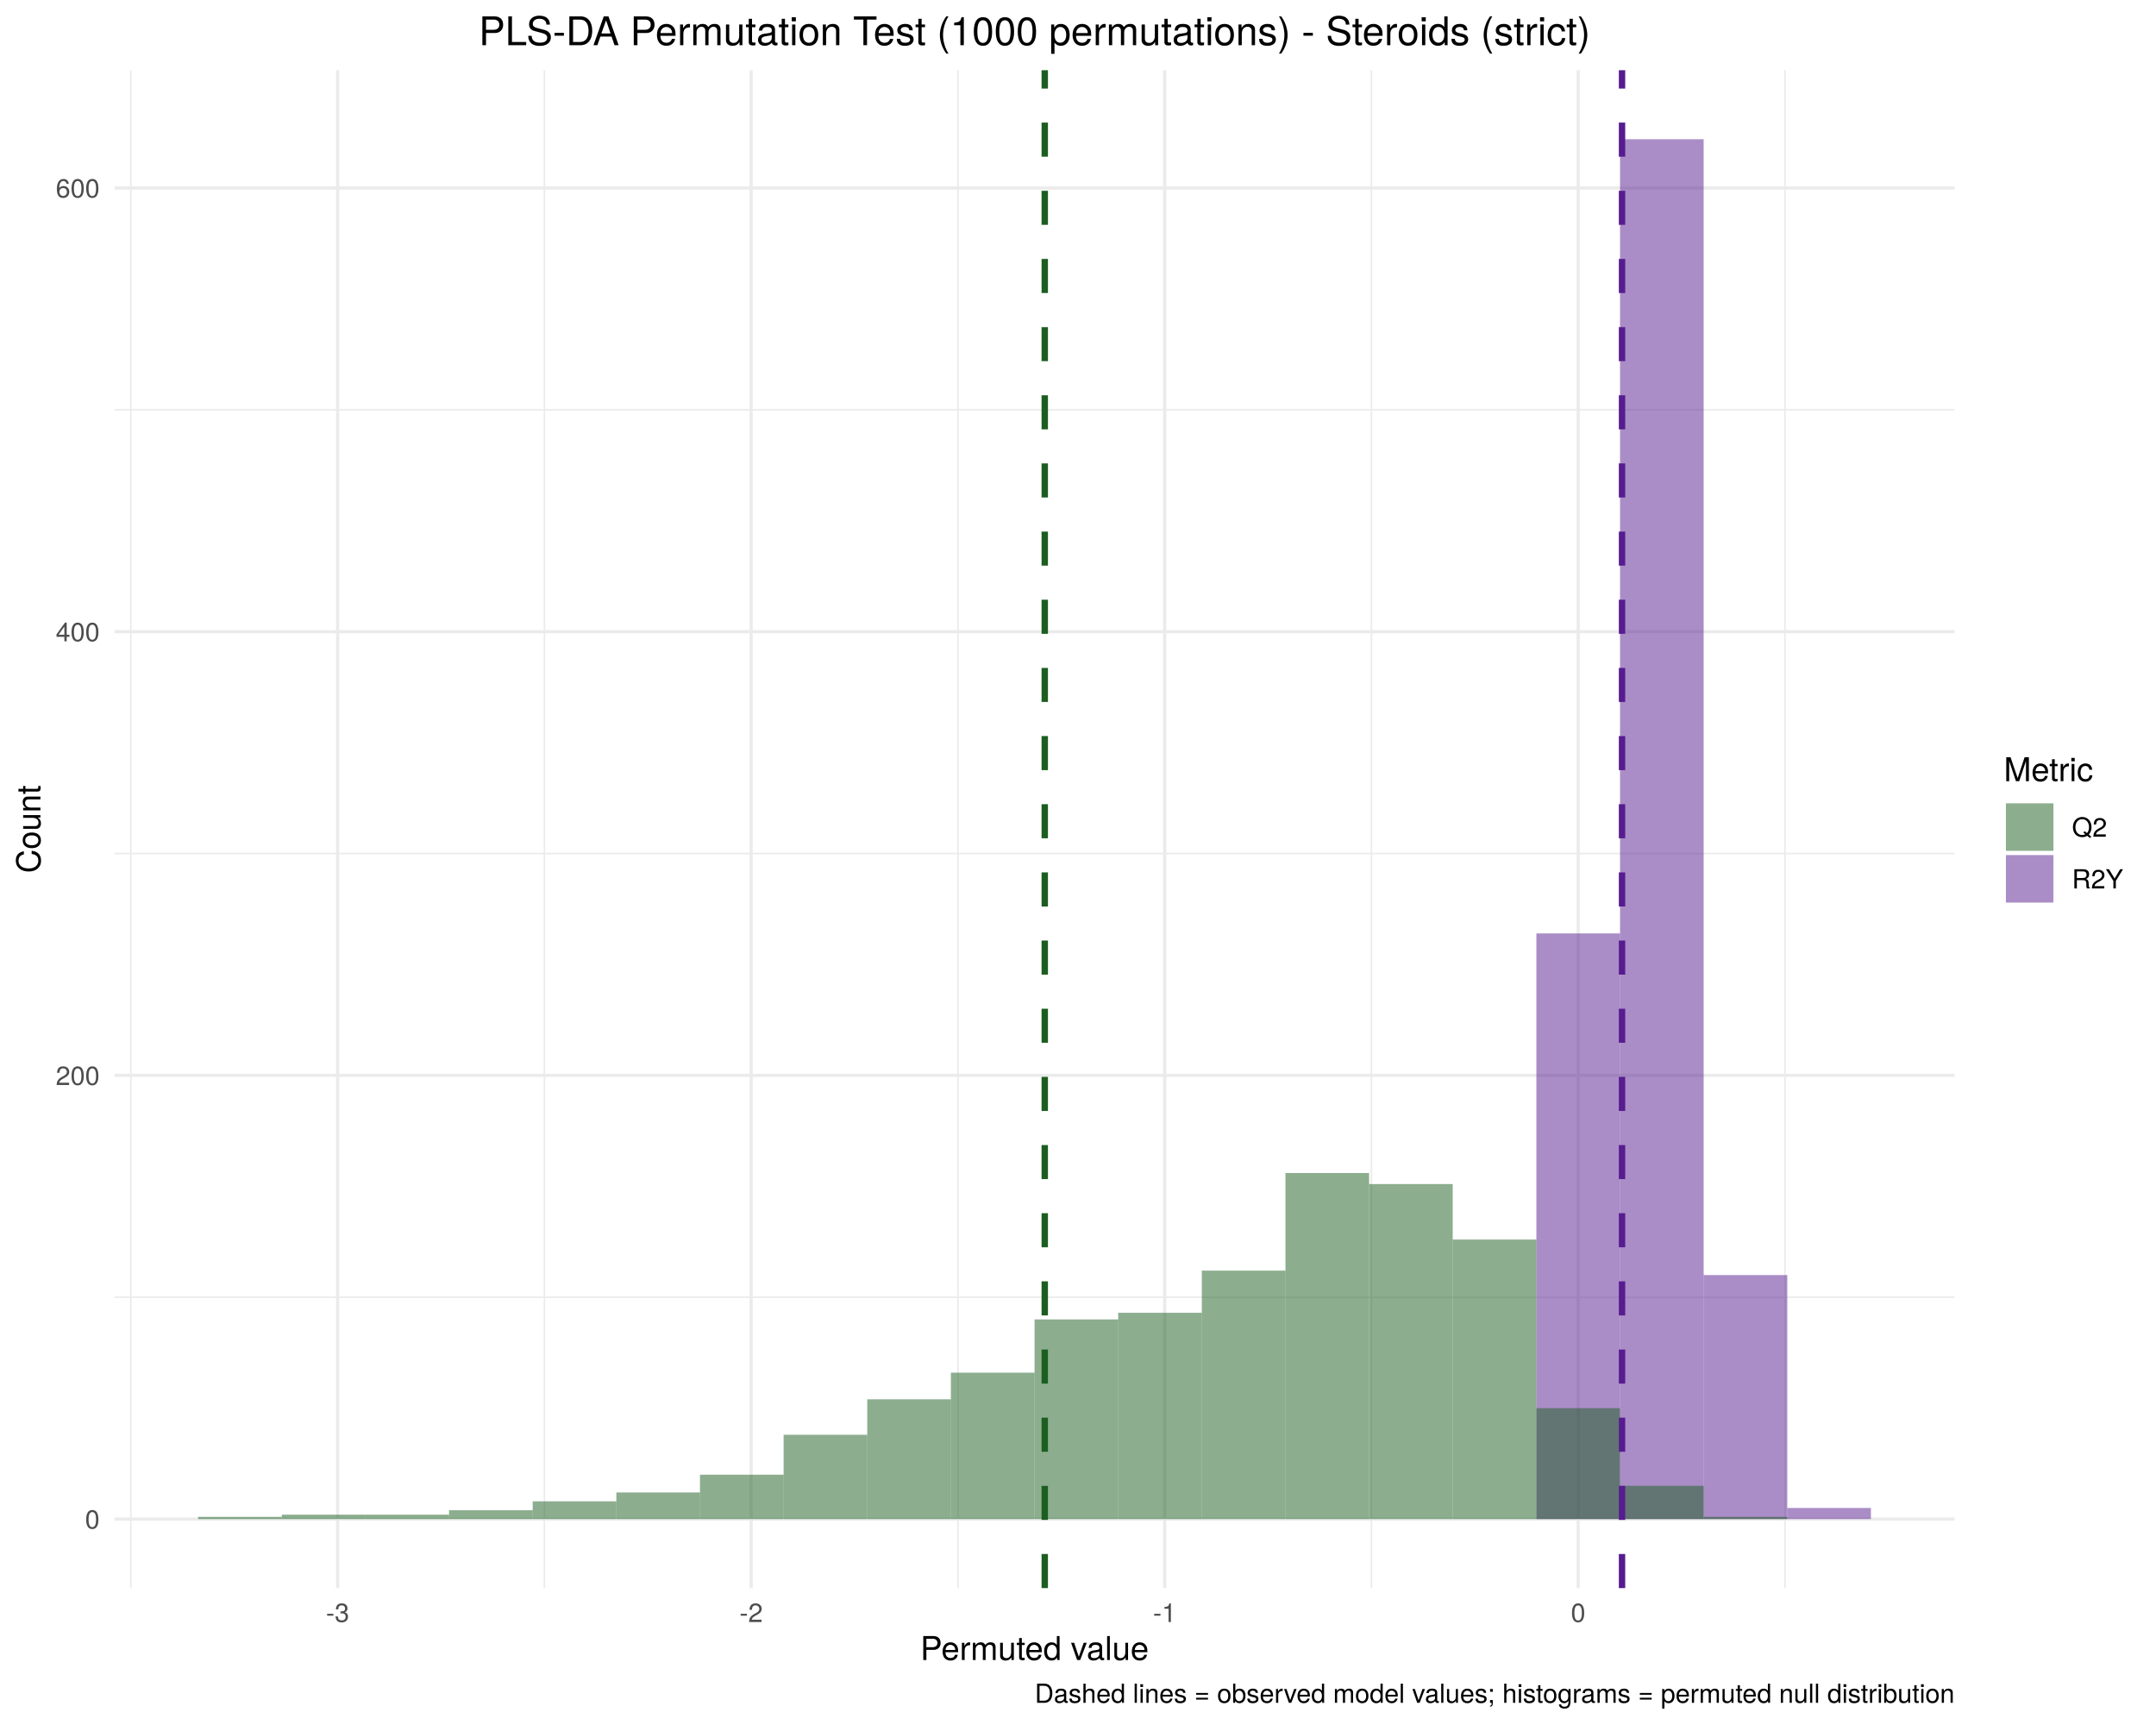
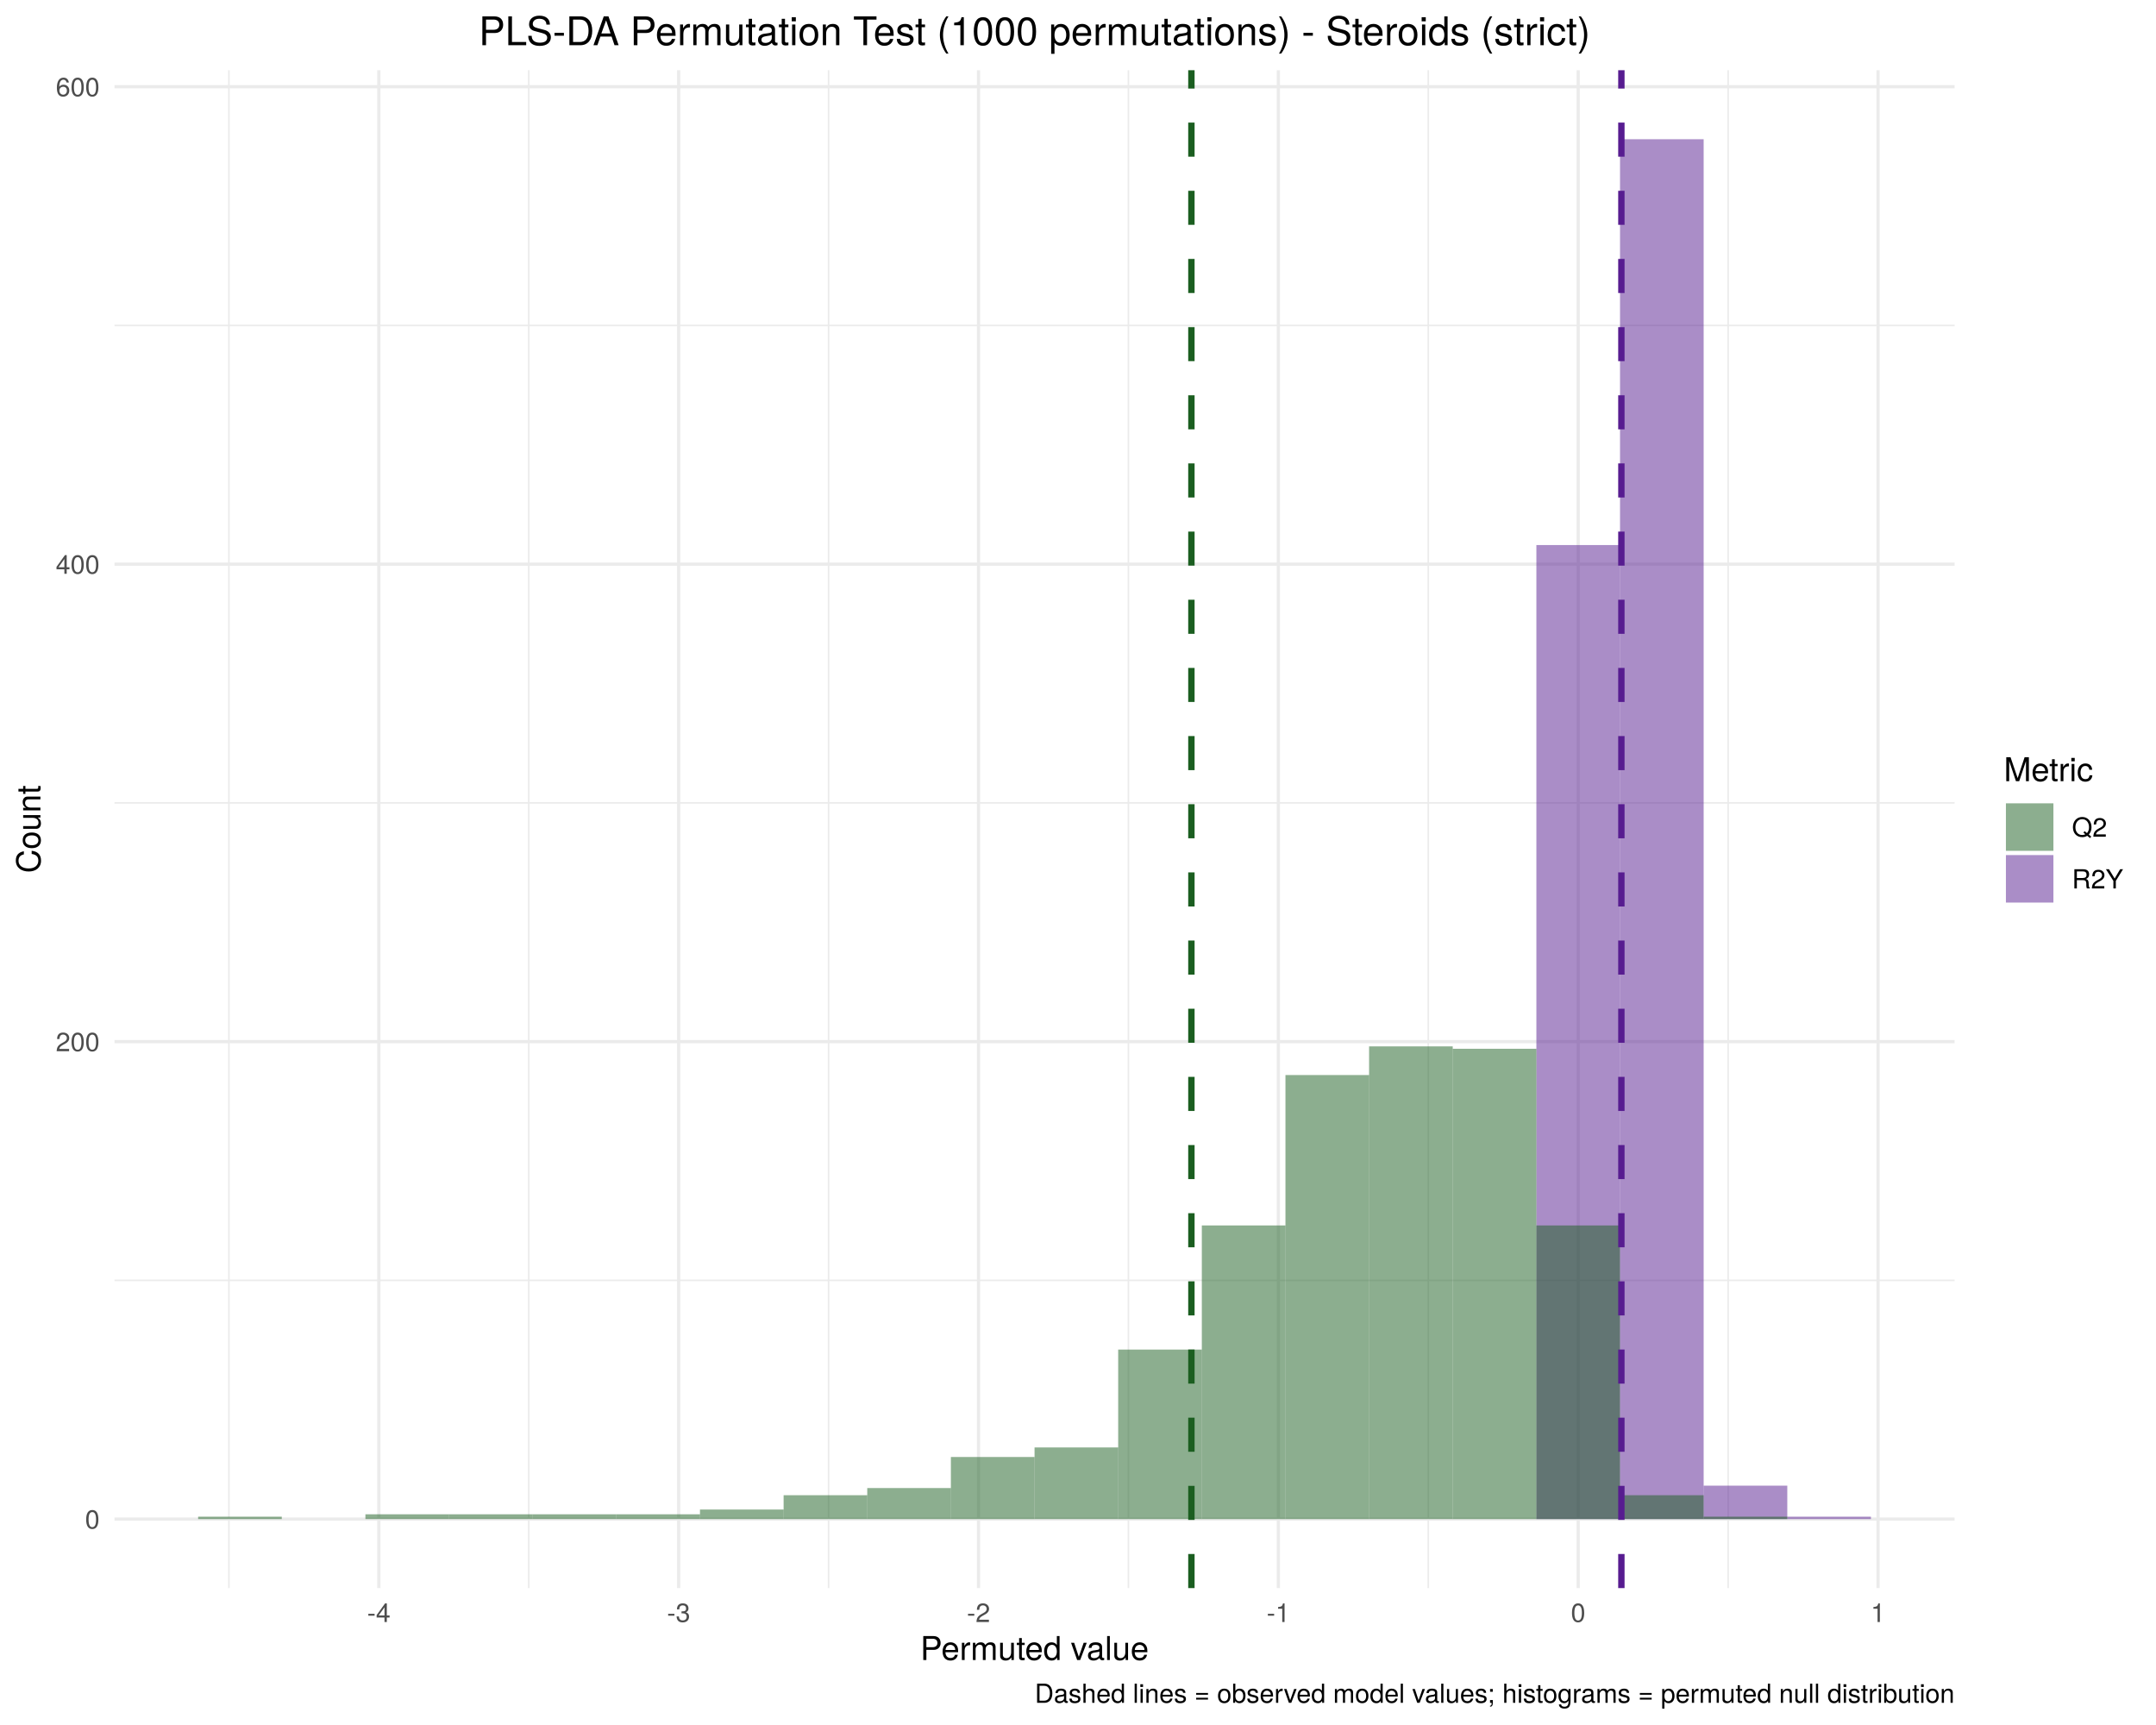
<svg xmlns="http://www.w3.org/2000/svg" class="svglite" width="720.00pt" height="576.00pt" viewBox="0 0 720.00 576.00">
  <defs>
    <style type="text/css">
    .svglite line, .svglite polyline, .svglite polygon, .svglite path, .svglite rect, .svglite circle {
      fill: none;
      stroke: #000000;
      stroke-linecap: round;
      stroke-linejoin: round;
      stroke-miterlimit: 10.00;
    }
    .svglite text {
      white-space: pre;
    }
  </style>
  </defs>
  <rect width="100%" height="100%" style="stroke: none; fill: none;" />
  <defs>
    <clipPath id="cpMC4wMHw3MjAuMDB8MC4wMHw1NzYuMDA=">
      <rect x="0.00" y="0.00" width="720.00" height="576.00" />
    </clipPath>
  </defs>
  <g clip-path="url(#cpMC4wMHw3MjAuMDB8MC4wMHw1NzYuMDA=)">
</g>
  <defs>
    <clipPath id="cpMzguMjR8NjUyLjc0fDIzLjQ1fDUzMC4yOA==">
      <rect x="38.24" y="23.45" width="614.50" height="506.83" />
    </clipPath>
  </defs>
  <g clip-path="url(#cpMzguMjR8NjUyLjc0fDIzLjQ1fDUzMC4yOA==)">
-     <polyline points="38.24,433.16 652.74,433.16 " style="stroke-width: 0.53; stroke: #EBEBEB; stroke-linecap: butt;" />
-     <polyline points="38.24,285.01 652.74,285.01 " style="stroke-width: 0.53; stroke: #EBEBEB; stroke-linecap: butt;" />
-     <polyline points="38.24,136.86 652.74,136.86 " style="stroke-width: 0.53; stroke: #EBEBEB; stroke-linecap: butt;" />
-     <polyline points="43.70,530.28 43.70,23.45 " style="stroke-width: 0.53; stroke: #EBEBEB; stroke-linecap: butt;" />
-     <polyline points="181.80,530.28 181.80,23.45 " style="stroke-width: 0.53; stroke: #EBEBEB; stroke-linecap: butt;" />
-     <polyline points="319.90,530.28 319.90,23.45 " style="stroke-width: 0.53; stroke: #EBEBEB; stroke-linecap: butt;" />
-     <polyline points="457.99,530.28 457.99,23.45 " style="stroke-width: 0.53; stroke: #EBEBEB; stroke-linecap: butt;" />
-     <polyline points="596.09,530.28 596.09,23.45 " style="stroke-width: 0.53; stroke: #EBEBEB; stroke-linecap: butt;" />
+     <polyline points="38.24,427.52 652.74,427.52 " style="stroke-width: 0.53; stroke: #EBEBEB; stroke-linecap: butt;" />
+     <polyline points="38.24,268.09 652.74,268.09 " style="stroke-width: 0.53; stroke: #EBEBEB; stroke-linecap: butt;" />
+     <polyline points="38.24,108.67 652.74,108.67 " style="stroke-width: 0.53; stroke: #EBEBEB; stroke-linecap: butt;" />
+     <polyline points="76.44,530.28 76.44,23.45 " style="stroke-width: 0.53; stroke: #EBEBEB; stroke-linecap: butt;" />
+     <polyline points="176.58,530.28 176.58,23.45 " style="stroke-width: 0.53; stroke: #EBEBEB; stroke-linecap: butt;" />
+     <polyline points="276.71,530.28 276.71,23.45 " style="stroke-width: 0.53; stroke: #EBEBEB; stroke-linecap: butt;" />
+     <polyline points="376.84,530.28 376.84,23.45 " style="stroke-width: 0.53; stroke: #EBEBEB; stroke-linecap: butt;" />
+     <polyline points="476.98,530.28 476.98,23.45 " style="stroke-width: 0.53; stroke: #EBEBEB; stroke-linecap: butt;" />
+     <polyline points="577.11,530.28 577.11,23.45 " style="stroke-width: 0.53; stroke: #EBEBEB; stroke-linecap: butt;" />
    <polyline points="38.24,507.24 652.74,507.24 " style="stroke-width: 1.07; stroke: #EBEBEB; stroke-linecap: butt;" />
-     <polyline points="38.24,359.09 652.74,359.09 " style="stroke-width: 1.07; stroke: #EBEBEB; stroke-linecap: butt;" />
-     <polyline points="38.24,210.94 652.74,210.94 " style="stroke-width: 1.07; stroke: #EBEBEB; stroke-linecap: butt;" />
-     <polyline points="38.24,62.79 652.74,62.79 " style="stroke-width: 1.07; stroke: #EBEBEB; stroke-linecap: butt;" />
-     <polyline points="112.75,530.28 112.75,23.45 " style="stroke-width: 1.07; stroke: #EBEBEB; stroke-linecap: butt;" />
-     <polyline points="250.85,530.28 250.85,23.45 " style="stroke-width: 1.07; stroke: #EBEBEB; stroke-linecap: butt;" />
-     <polyline points="388.95,530.28 388.95,23.45 " style="stroke-width: 1.07; stroke: #EBEBEB; stroke-linecap: butt;" />
+     <polyline points="38.24,347.81 652.74,347.81 " style="stroke-width: 1.07; stroke: #EBEBEB; stroke-linecap: butt;" />
+     <polyline points="38.24,188.38 652.74,188.38 " style="stroke-width: 1.07; stroke: #EBEBEB; stroke-linecap: butt;" />
+     <polyline points="38.24,28.95 652.74,28.95 " style="stroke-width: 1.07; stroke: #EBEBEB; stroke-linecap: butt;" />
+     <polyline points="126.51,530.28 126.51,23.45 " style="stroke-width: 1.07; stroke: #EBEBEB; stroke-linecap: butt;" />
+     <polyline points="226.64,530.28 226.64,23.45 " style="stroke-width: 1.07; stroke: #EBEBEB; stroke-linecap: butt;" />
+     <polyline points="326.78,530.28 326.78,23.45 " style="stroke-width: 1.07; stroke: #EBEBEB; stroke-linecap: butt;" />
+     <polyline points="426.91,530.28 426.91,23.45 " style="stroke-width: 1.07; stroke: #EBEBEB; stroke-linecap: butt;" />
    <polyline points="527.04,530.28 527.04,23.45 " style="stroke-width: 1.07; stroke: #EBEBEB; stroke-linecap: butt;" />
+     <polyline points="627.18,530.28 627.18,23.45 " style="stroke-width: 1.07; stroke: #EBEBEB; stroke-linecap: butt;" />
    <rect x="66.17" y="507.24" width="27.93" height="0.00" style="stroke-width: 1.07; stroke: none; stroke-linecap: butt; stroke-linejoin: miter; fill: #571C90; fill-opacity: 0.50;" />
    <rect x="94.10" y="507.24" width="27.93" height="0.00" style="stroke-width: 1.07; stroke: none; stroke-linecap: butt; stroke-linejoin: miter; fill: #571C90; fill-opacity: 0.50;" />
    <rect x="122.03" y="507.24" width="27.93" height="0.00" style="stroke-width: 1.07; stroke: none; stroke-linecap: butt; stroke-linejoin: miter; fill: #571C90; fill-opacity: 0.50;" />
    <rect x="149.96" y="507.24" width="27.93" height="0.00" style="stroke-width: 1.07; stroke: none; stroke-linecap: butt; stroke-linejoin: miter; fill: #571C90; fill-opacity: 0.50;" />
    <rect x="177.89" y="507.24" width="27.93" height="0.00" style="stroke-width: 1.07; stroke: none; stroke-linecap: butt; stroke-linejoin: miter; fill: #571C90; fill-opacity: 0.50;" />
    <rect x="205.83" y="507.24" width="27.93" height="0.00" style="stroke-width: 1.07; stroke: none; stroke-linecap: butt; stroke-linejoin: miter; fill: #571C90; fill-opacity: 0.50;" />
    <rect x="233.76" y="507.24" width="27.93" height="0.00" style="stroke-width: 1.07; stroke: none; stroke-linecap: butt; stroke-linejoin: miter; fill: #571C90; fill-opacity: 0.50;" />
    <rect x="261.69" y="507.24" width="27.93" height="0.00" style="stroke-width: 1.07; stroke: none; stroke-linecap: butt; stroke-linejoin: miter; fill: #571C90; fill-opacity: 0.50;" />
    <rect x="289.62" y="507.24" width="27.93" height="0.00" style="stroke-width: 1.07; stroke: none; stroke-linecap: butt; stroke-linejoin: miter; fill: #571C90; fill-opacity: 0.50;" />
    <rect x="317.55" y="507.24" width="27.93" height="0.00" style="stroke-width: 1.07; stroke: none; stroke-linecap: butt; stroke-linejoin: miter; fill: #571C90; fill-opacity: 0.50;" />
    <rect x="345.49" y="507.24" width="27.93" height="0.00" style="stroke-width: 1.07; stroke: none; stroke-linecap: butt; stroke-linejoin: miter; fill: #571C90; fill-opacity: 0.50;" />
    <rect x="373.42" y="507.24" width="27.93" height="0.00" style="stroke-width: 1.07; stroke: none; stroke-linecap: butt; stroke-linejoin: miter; fill: #571C90; fill-opacity: 0.50;" />
    <rect x="401.35" y="507.24" width="27.93" height="0.00" style="stroke-width: 1.07; stroke: none; stroke-linecap: butt; stroke-linejoin: miter; fill: #571C90; fill-opacity: 0.50;" />
    <rect x="429.28" y="507.24" width="27.93" height="0.00" style="stroke-width: 1.07; stroke: none; stroke-linecap: butt; stroke-linejoin: miter; fill: #571C90; fill-opacity: 0.50;" />
    <rect x="457.21" y="507.24" width="27.93" height="0.00" style="stroke-width: 1.07; stroke: none; stroke-linecap: butt; stroke-linejoin: miter; fill: #571C90; fill-opacity: 0.50;" />
    <rect x="485.15" y="507.24" width="27.93" height="0.00" style="stroke-width: 1.07; stroke: none; stroke-linecap: butt; stroke-linejoin: miter; fill: #571C90; fill-opacity: 0.50;" />
-     <rect x="513.08" y="311.68" width="27.93" height="195.56" style="stroke-width: 1.07; stroke: none; stroke-linecap: butt; stroke-linejoin: miter; fill: #571C90; fill-opacity: 0.50;" />
+     <rect x="513.08" y="182.00" width="27.93" height="325.24" style="stroke-width: 1.07; stroke: none; stroke-linecap: butt; stroke-linejoin: miter; fill: #571C90; fill-opacity: 0.50;" />
    <rect x="541.01" y="46.49" width="27.93" height="460.75" style="stroke-width: 1.07; stroke: none; stroke-linecap: butt; stroke-linejoin: miter; fill: #571C90; fill-opacity: 0.50;" />
-     <rect x="568.94" y="425.76" width="27.93" height="81.48" style="stroke-width: 1.07; stroke: none; stroke-linecap: butt; stroke-linejoin: miter; fill: #571C90; fill-opacity: 0.50;" />
-     <rect x="596.87" y="503.53" width="27.93" height="3.70" style="stroke-width: 1.07; stroke: none; stroke-linecap: butt; stroke-linejoin: miter; fill: #571C90; fill-opacity: 0.50;" />
-     <rect x="66.17" y="506.50" width="27.93" height="0.74" style="stroke-width: 1.07; stroke: none; stroke-linecap: butt; stroke-linejoin: miter; fill: #1B5E20; fill-opacity: 0.50;" />
-     <rect x="94.10" y="505.76" width="27.93" height="1.48" style="stroke-width: 1.07; stroke: none; stroke-linecap: butt; stroke-linejoin: miter; fill: #1B5E20; fill-opacity: 0.50;" />
-     <rect x="122.03" y="505.76" width="27.93" height="1.48" style="stroke-width: 1.07; stroke: none; stroke-linecap: butt; stroke-linejoin: miter; fill: #1B5E20; fill-opacity: 0.50;" />
-     <rect x="149.96" y="504.28" width="27.93" height="2.96" style="stroke-width: 1.07; stroke: none; stroke-linecap: butt; stroke-linejoin: miter; fill: #1B5E20; fill-opacity: 0.50;" />
-     <rect x="177.89" y="501.31" width="27.93" height="5.93" style="stroke-width: 1.07; stroke: none; stroke-linecap: butt; stroke-linejoin: miter; fill: #1B5E20; fill-opacity: 0.50;" />
-     <rect x="205.83" y="498.35" width="27.93" height="8.89" style="stroke-width: 1.07; stroke: none; stroke-linecap: butt; stroke-linejoin: miter; fill: #1B5E20; fill-opacity: 0.50;" />
-     <rect x="233.76" y="492.42" width="27.93" height="14.82" style="stroke-width: 1.07; stroke: none; stroke-linecap: butt; stroke-linejoin: miter; fill: #1B5E20; fill-opacity: 0.50;" />
-     <rect x="261.69" y="479.09" width="27.93" height="28.15" style="stroke-width: 1.07; stroke: none; stroke-linecap: butt; stroke-linejoin: miter; fill: #1B5E20; fill-opacity: 0.50;" />
-     <rect x="289.62" y="467.24" width="27.93" height="40.00" style="stroke-width: 1.07; stroke: none; stroke-linecap: butt; stroke-linejoin: miter; fill: #1B5E20; fill-opacity: 0.50;" />
-     <rect x="317.55" y="458.35" width="27.93" height="48.89" style="stroke-width: 1.07; stroke: none; stroke-linecap: butt; stroke-linejoin: miter; fill: #1B5E20; fill-opacity: 0.50;" />
-     <rect x="345.49" y="440.57" width="27.93" height="66.67" style="stroke-width: 1.07; stroke: none; stroke-linecap: butt; stroke-linejoin: miter; fill: #1B5E20; fill-opacity: 0.50;" />
-     <rect x="373.42" y="438.35" width="27.93" height="68.89" style="stroke-width: 1.07; stroke: none; stroke-linecap: butt; stroke-linejoin: miter; fill: #1B5E20; fill-opacity: 0.50;" />
-     <rect x="401.35" y="424.27" width="27.93" height="82.96" style="stroke-width: 1.07; stroke: none; stroke-linecap: butt; stroke-linejoin: miter; fill: #1B5E20; fill-opacity: 0.50;" />
-     <rect x="429.28" y="391.68" width="27.93" height="115.56" style="stroke-width: 1.07; stroke: none; stroke-linecap: butt; stroke-linejoin: miter; fill: #1B5E20; fill-opacity: 0.50;" />
-     <rect x="457.21" y="395.38" width="27.93" height="111.85" style="stroke-width: 1.07; stroke: none; stroke-linecap: butt; stroke-linejoin: miter; fill: #1B5E20; fill-opacity: 0.50;" />
-     <rect x="485.15" y="413.90" width="27.93" height="93.34" style="stroke-width: 1.07; stroke: none; stroke-linecap: butt; stroke-linejoin: miter; fill: #1B5E20; fill-opacity: 0.50;" />
-     <rect x="513.08" y="470.20" width="27.93" height="37.04" style="stroke-width: 1.07; stroke: none; stroke-linecap: butt; stroke-linejoin: miter; fill: #1B5E20; fill-opacity: 0.50;" />
-     <rect x="541.01" y="496.13" width="27.93" height="11.11" style="stroke-width: 1.07; stroke: none; stroke-linecap: butt; stroke-linejoin: miter; fill: #1B5E20; fill-opacity: 0.50;" />
-     <rect x="568.94" y="506.50" width="27.93" height="0.74" style="stroke-width: 1.07; stroke: none; stroke-linecap: butt; stroke-linejoin: miter; fill: #1B5E20; fill-opacity: 0.50;" />
+     <rect x="568.94" y="496.08" width="27.93" height="11.16" style="stroke-width: 1.07; stroke: none; stroke-linecap: butt; stroke-linejoin: miter; fill: #571C90; fill-opacity: 0.50;" />
+     <rect x="596.87" y="506.44" width="27.93" height="0.80" style="stroke-width: 1.07; stroke: none; stroke-linecap: butt; stroke-linejoin: miter; fill: #571C90; fill-opacity: 0.50;" />
+     <rect x="66.17" y="506.44" width="27.93" height="0.80" style="stroke-width: 1.07; stroke: none; stroke-linecap: butt; stroke-linejoin: miter; fill: #1B5E20; fill-opacity: 0.50;" />
+     <rect x="94.10" y="507.24" width="27.93" height="0.00" style="stroke-width: 1.07; stroke: none; stroke-linecap: butt; stroke-linejoin: miter; fill: #1B5E20; fill-opacity: 0.50;" />
+     <rect x="122.03" y="505.64" width="27.93" height="1.59" style="stroke-width: 1.07; stroke: none; stroke-linecap: butt; stroke-linejoin: miter; fill: #1B5E20; fill-opacity: 0.50;" />
+     <rect x="149.96" y="505.64" width="27.93" height="1.59" style="stroke-width: 1.07; stroke: none; stroke-linecap: butt; stroke-linejoin: miter; fill: #1B5E20; fill-opacity: 0.50;" />
+     <rect x="177.89" y="505.64" width="27.93" height="1.59" style="stroke-width: 1.07; stroke: none; stroke-linecap: butt; stroke-linejoin: miter; fill: #1B5E20; fill-opacity: 0.50;" />
+     <rect x="205.83" y="505.64" width="27.93" height="1.59" style="stroke-width: 1.07; stroke: none; stroke-linecap: butt; stroke-linejoin: miter; fill: #1B5E20; fill-opacity: 0.50;" />
+     <rect x="233.76" y="504.05" width="27.93" height="3.19" style="stroke-width: 1.07; stroke: none; stroke-linecap: butt; stroke-linejoin: miter; fill: #1B5E20; fill-opacity: 0.50;" />
+     <rect x="261.69" y="499.27" width="27.93" height="7.97" style="stroke-width: 1.07; stroke: none; stroke-linecap: butt; stroke-linejoin: miter; fill: #1B5E20; fill-opacity: 0.50;" />
+     <rect x="289.62" y="496.88" width="27.93" height="10.36" style="stroke-width: 1.07; stroke: none; stroke-linecap: butt; stroke-linejoin: miter; fill: #1B5E20; fill-opacity: 0.50;" />
+     <rect x="317.55" y="486.51" width="27.93" height="20.73" style="stroke-width: 1.07; stroke: none; stroke-linecap: butt; stroke-linejoin: miter; fill: #1B5E20; fill-opacity: 0.50;" />
+     <rect x="345.49" y="483.32" width="27.93" height="23.91" style="stroke-width: 1.07; stroke: none; stroke-linecap: butt; stroke-linejoin: miter; fill: #1B5E20; fill-opacity: 0.50;" />
+     <rect x="373.42" y="450.64" width="27.93" height="56.60" style="stroke-width: 1.07; stroke: none; stroke-linecap: butt; stroke-linejoin: miter; fill: #1B5E20; fill-opacity: 0.50;" />
+     <rect x="401.35" y="409.19" width="27.93" height="98.05" style="stroke-width: 1.07; stroke: none; stroke-linecap: butt; stroke-linejoin: miter; fill: #1B5E20; fill-opacity: 0.50;" />
+     <rect x="429.28" y="358.97" width="27.93" height="148.27" style="stroke-width: 1.07; stroke: none; stroke-linecap: butt; stroke-linejoin: miter; fill: #1B5E20; fill-opacity: 0.50;" />
+     <rect x="457.21" y="349.40" width="27.93" height="157.83" style="stroke-width: 1.07; stroke: none; stroke-linecap: butt; stroke-linejoin: miter; fill: #1B5E20; fill-opacity: 0.50;" />
+     <rect x="485.15" y="350.20" width="27.93" height="157.04" style="stroke-width: 1.07; stroke: none; stroke-linecap: butt; stroke-linejoin: miter; fill: #1B5E20; fill-opacity: 0.50;" />
+     <rect x="513.08" y="409.19" width="27.93" height="98.05" style="stroke-width: 1.07; stroke: none; stroke-linecap: butt; stroke-linejoin: miter; fill: #1B5E20; fill-opacity: 0.50;" />
+     <rect x="541.01" y="499.27" width="27.93" height="7.97" style="stroke-width: 1.07; stroke: none; stroke-linecap: butt; stroke-linejoin: miter; fill: #1B5E20; fill-opacity: 0.50;" />
+     <rect x="568.94" y="506.44" width="27.93" height="0.80" style="stroke-width: 1.07; stroke: none; stroke-linecap: butt; stroke-linejoin: miter; fill: #1B5E20; fill-opacity: 0.50;" />
    <rect x="596.87" y="507.24" width="27.93" height="0.00" style="stroke-width: 1.07; stroke: none; stroke-linecap: butt; stroke-linejoin: miter; fill: #1B5E20; fill-opacity: 0.50;" />
-     <line x1="541.68" y1="530.28" x2="541.68" y2="23.45" style="stroke-width: 2.13; stroke: #571C90; stroke-dasharray: 11.38,11.38; stroke-linecap: butt;" />
-     <line x1="348.90" y1="530.28" x2="348.90" y2="23.45" style="stroke-width: 2.13; stroke: #1B5E20; stroke-dasharray: 11.38,11.38; stroke-linecap: butt;" />
+     <line x1="541.46" y1="530.28" x2="541.46" y2="23.45" style="stroke-width: 2.13; stroke: #571C90; stroke-dasharray: 11.38,11.38; stroke-linecap: butt;" />
+     <line x1="397.87" y1="530.28" x2="397.87" y2="23.45" style="stroke-width: 2.13; stroke: #1B5E20; stroke-dasharray: 11.38,11.38; stroke-linecap: butt;" />
  </g>
  <g clip-path="url(#cpMC4wMHw3MjAuMDB8MC4wMHw1NzYuMDA=)">
    <text x="33.30" y="510.45" text-anchor="end" style="font-size: 8.80px; font-weight: 0;fill: #4D4D4D; font-family: &quot;TeX Gyre Heros&quot;;" textLength="4.89px" lengthAdjust="spacingAndGlyphs">0</text>
-     <text x="33.30" y="362.30" text-anchor="end" style="font-size: 8.80px; font-weight: 0;fill: #4D4D4D; font-family: &quot;TeX Gyre Heros&quot;;" textLength="14.67px" lengthAdjust="spacingAndGlyphs">200</text>
-     <text x="33.30" y="214.14" text-anchor="end" style="font-size: 8.80px; font-weight: 0;fill: #4D4D4D; font-family: &quot;TeX Gyre Heros&quot;;" textLength="14.67px" lengthAdjust="spacingAndGlyphs">400</text>
-     <text x="33.30" y="65.99" text-anchor="end" style="font-size: 8.80px; font-weight: 0;fill: #4D4D4D; font-family: &quot;TeX Gyre Heros&quot;;" textLength="14.67px" lengthAdjust="spacingAndGlyphs">600</text>
-     <text x="112.75" y="541.62" text-anchor="middle" style="font-size: 8.80px; font-weight: 0;fill: #4D4D4D; font-family: &quot;TeX Gyre Heros&quot;;" textLength="7.82px" lengthAdjust="spacingAndGlyphs">-3</text>
-     <text x="250.85" y="541.62" text-anchor="middle" style="font-size: 8.80px; font-weight: 0;fill: #4D4D4D; font-family: &quot;TeX Gyre Heros&quot;;" textLength="7.82px" lengthAdjust="spacingAndGlyphs">-2</text>
-     <text x="388.95" y="541.62" text-anchor="middle" style="font-size: 8.80px; font-weight: 0;fill: #4D4D4D; font-family: &quot;TeX Gyre Heros&quot;;" textLength="7.82px" lengthAdjust="spacingAndGlyphs">-1</text>
+     <text x="33.30" y="351.02" text-anchor="end" style="font-size: 8.80px; font-weight: 0;fill: #4D4D4D; font-family: &quot;TeX Gyre Heros&quot;;" textLength="14.67px" lengthAdjust="spacingAndGlyphs">200</text>
+     <text x="33.30" y="191.59" text-anchor="end" style="font-size: 8.80px; font-weight: 0;fill: #4D4D4D; font-family: &quot;TeX Gyre Heros&quot;;" textLength="14.67px" lengthAdjust="spacingAndGlyphs">400</text>
+     <text x="33.30" y="32.16" text-anchor="end" style="font-size: 8.80px; font-weight: 0;fill: #4D4D4D; font-family: &quot;TeX Gyre Heros&quot;;" textLength="14.67px" lengthAdjust="spacingAndGlyphs">600</text>
+     <text x="126.51" y="541.62" text-anchor="middle" style="font-size: 8.80px; font-weight: 0;fill: #4D4D4D; font-family: &quot;TeX Gyre Heros&quot;;" textLength="7.82px" lengthAdjust="spacingAndGlyphs">-4</text>
+     <text x="226.64" y="541.62" text-anchor="middle" style="font-size: 8.80px; font-weight: 0;fill: #4D4D4D; font-family: &quot;TeX Gyre Heros&quot;;" textLength="7.82px" lengthAdjust="spacingAndGlyphs">-3</text>
+     <text x="326.78" y="541.62" text-anchor="middle" style="font-size: 8.80px; font-weight: 0;fill: #4D4D4D; font-family: &quot;TeX Gyre Heros&quot;;" textLength="7.82px" lengthAdjust="spacingAndGlyphs">-2</text>
+     <text x="426.91" y="541.62" text-anchor="middle" style="font-size: 8.80px; font-weight: 0;fill: #4D4D4D; font-family: &quot;TeX Gyre Heros&quot;;" textLength="7.82px" lengthAdjust="spacingAndGlyphs">-1</text>
    <text x="527.04" y="541.62" text-anchor="middle" style="font-size: 8.80px; font-weight: 0;fill: #4D4D4D; font-family: &quot;TeX Gyre Heros&quot;;" textLength="4.89px" lengthAdjust="spacingAndGlyphs">0</text>
+     <text x="627.18" y="541.62" text-anchor="middle" style="font-size: 8.80px; font-weight: 0;fill: #4D4D4D; font-family: &quot;TeX Gyre Heros&quot;;" textLength="4.89px" lengthAdjust="spacingAndGlyphs">1</text>
    <text x="345.49" y="554.31" text-anchor="middle" style="font-size: 11.00px; font-weight: 0; font-family: &quot;TeX Gyre Heros&quot;;" textLength="77.02px" lengthAdjust="spacingAndGlyphs">Permuted value</text>
    <text transform="translate(13.50,276.86) rotate(-90)" text-anchor="middle" style="font-size: 11.00px; font-weight: 0; font-family: &quot;TeX Gyre Heros&quot;;" textLength="29.34px" lengthAdjust="spacingAndGlyphs">Count</text>
    <text x="669.17" y="260.85" style="font-size: 11.00px; font-weight: 0; font-family: &quot;TeX Gyre Heros&quot;;" textLength="29.94px" lengthAdjust="spacingAndGlyphs">Metric</text>
    <rect x="669.88" y="268.24" width="15.86" height="15.86" style="stroke-width: 1.07; stroke: none; stroke-linecap: butt; stroke-linejoin: miter; fill: #1B5E20; fill-opacity: 0.50;" />
    <rect x="669.88" y="285.52" width="15.86" height="15.86" style="stroke-width: 1.07; stroke: none; stroke-linecap: butt; stroke-linejoin: miter; fill: #571C90; fill-opacity: 0.50;" />
    <text x="691.93" y="279.38" style="font-size: 8.80px; font-weight: 0; font-family: &quot;TeX Gyre Heros&quot;;" textLength="11.74px" lengthAdjust="spacingAndGlyphs">Q2</text>
    <text x="691.93" y="296.66" style="font-size: 8.80px; font-weight: 0; font-family: &quot;TeX Gyre Heros&quot;;" textLength="17.11px" lengthAdjust="spacingAndGlyphs">R2Y</text>
    <text x="345.49" y="15.09" text-anchor="middle" style="font-size: 13.20px; font-weight: 0; font-family: &quot;TeX Gyre Heros&quot;;" textLength="373.72px" lengthAdjust="spacingAndGlyphs">PLS-DA Permutation Test (1000 permutations) - Steroids (strict)</text>
    <text x="652.74" y="568.60" text-anchor="end" style="font-size: 8.80px; font-weight: 0; font-family: &quot;TeX Gyre Heros&quot;;" textLength="307.50px" lengthAdjust="spacingAndGlyphs">Dashed lines = observed model values; histograms = permuted null distribution</text>
  </g>
</svg>
